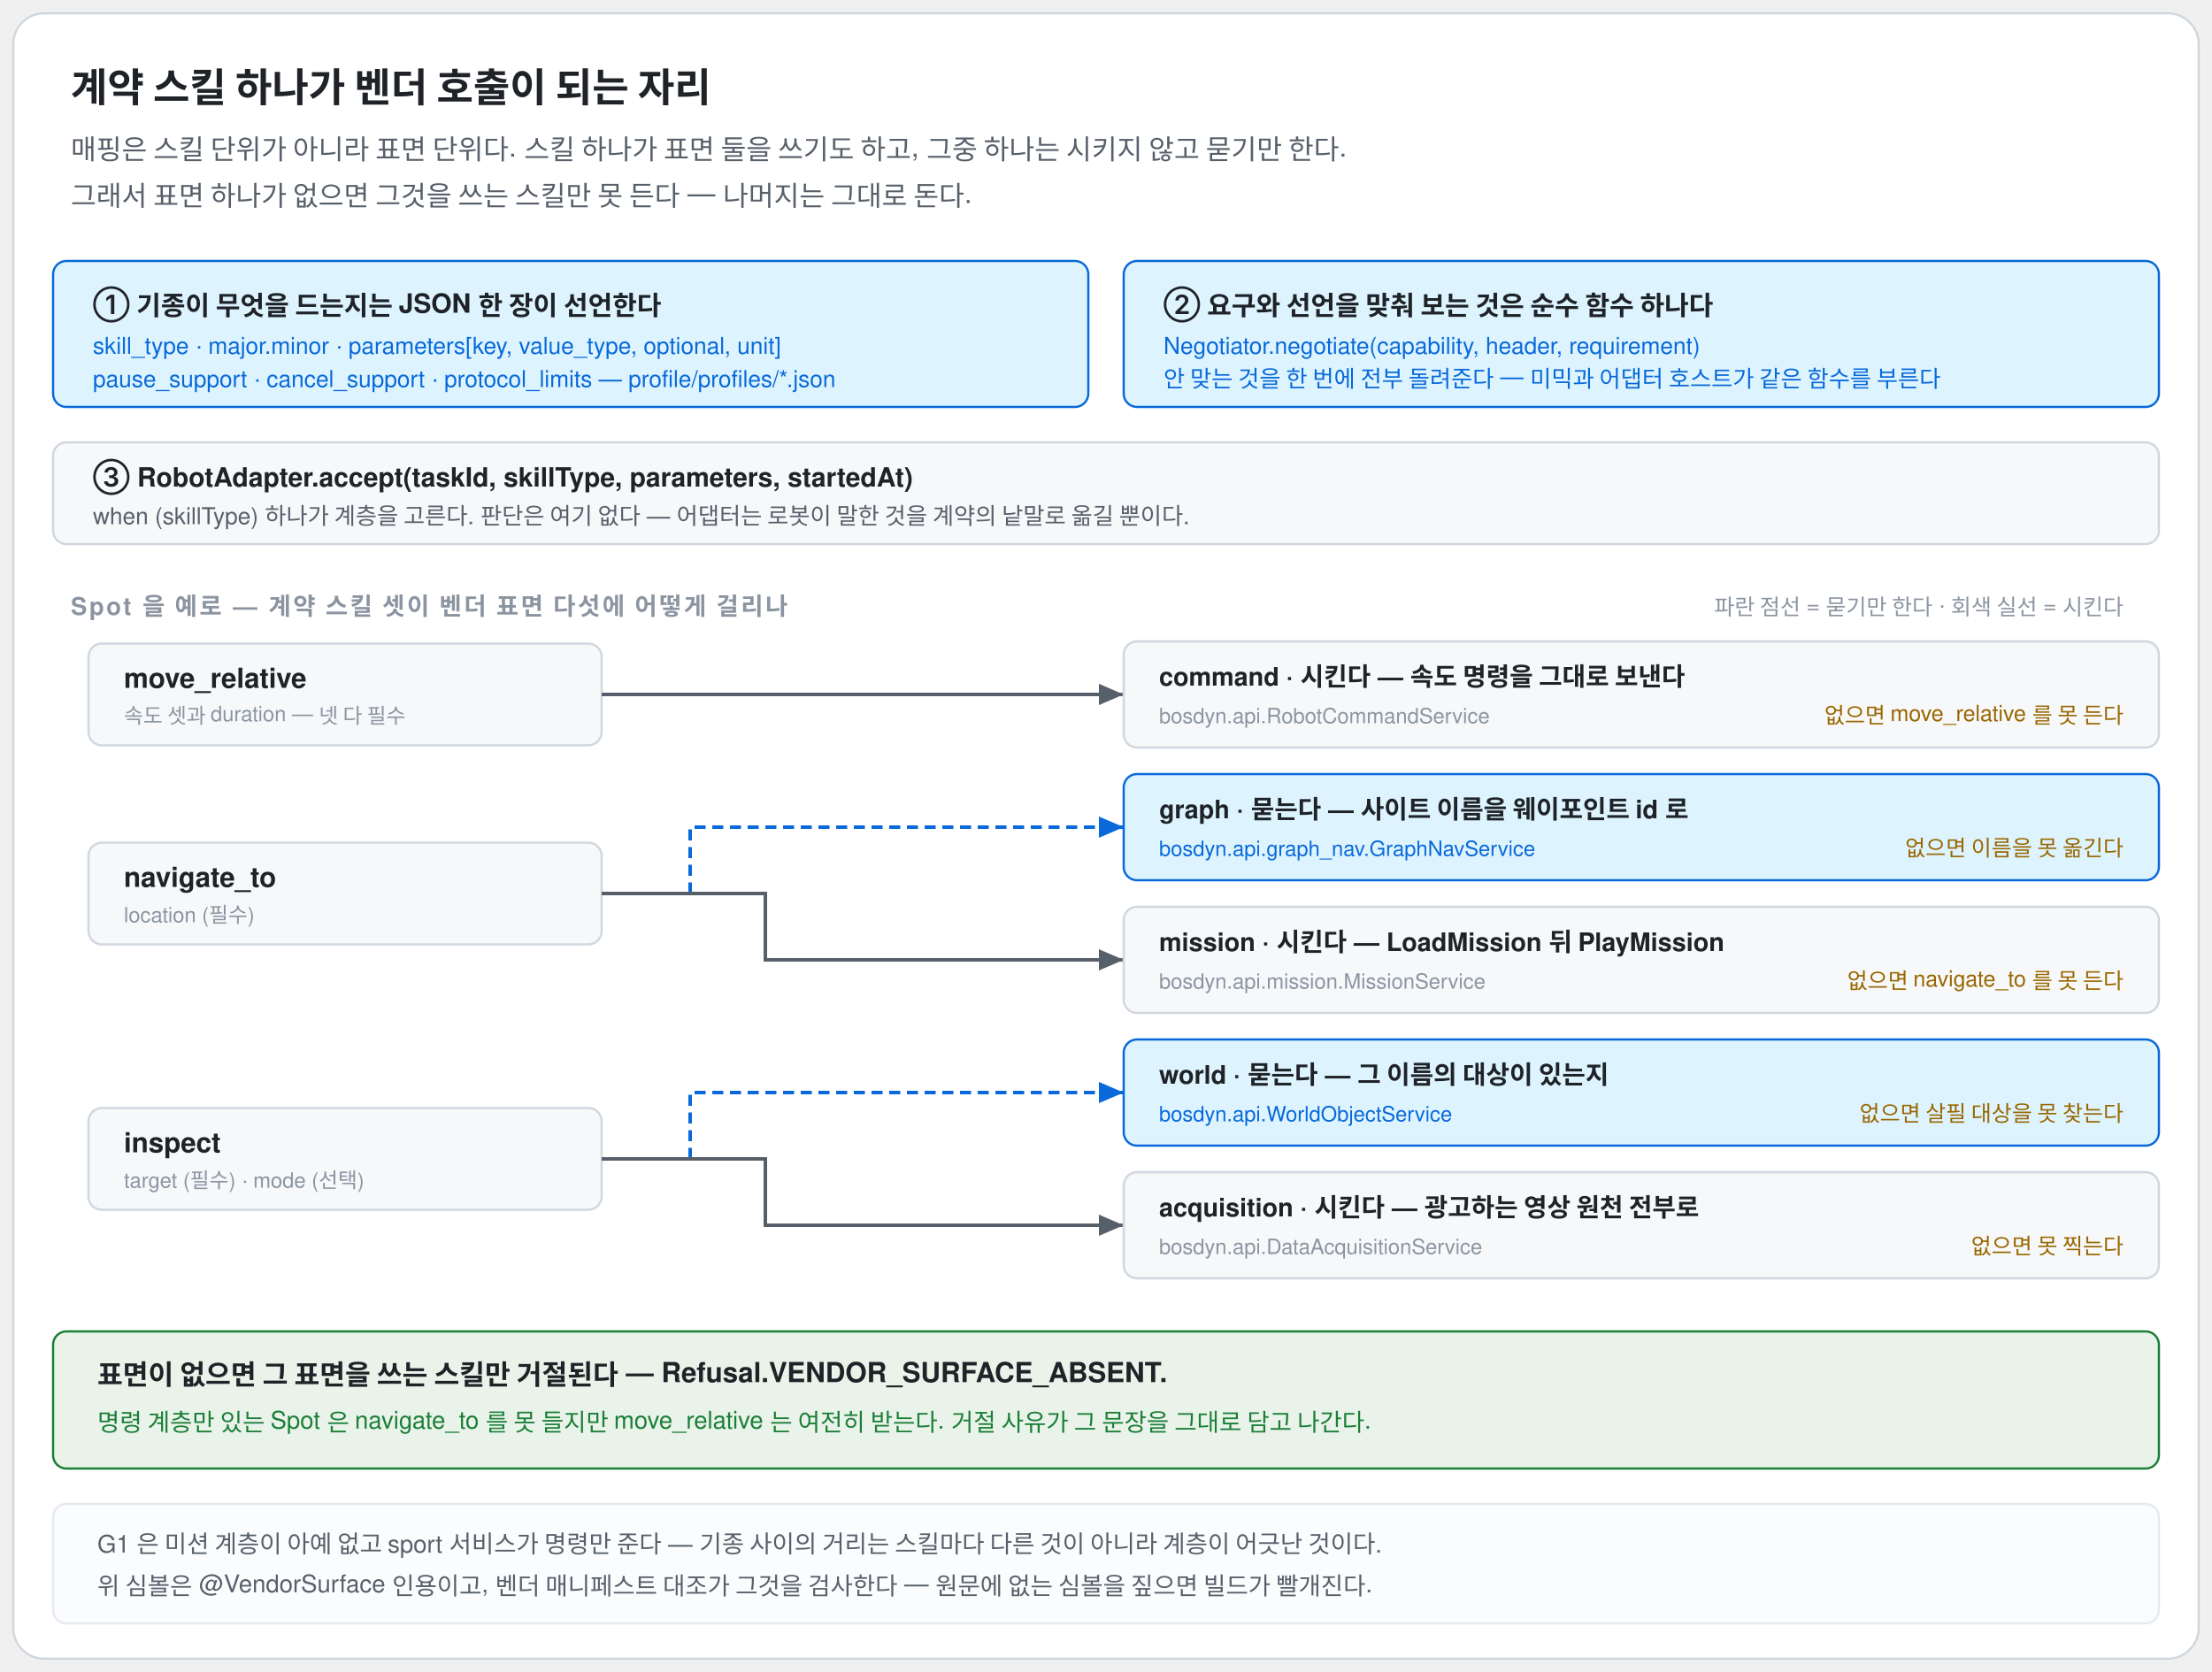
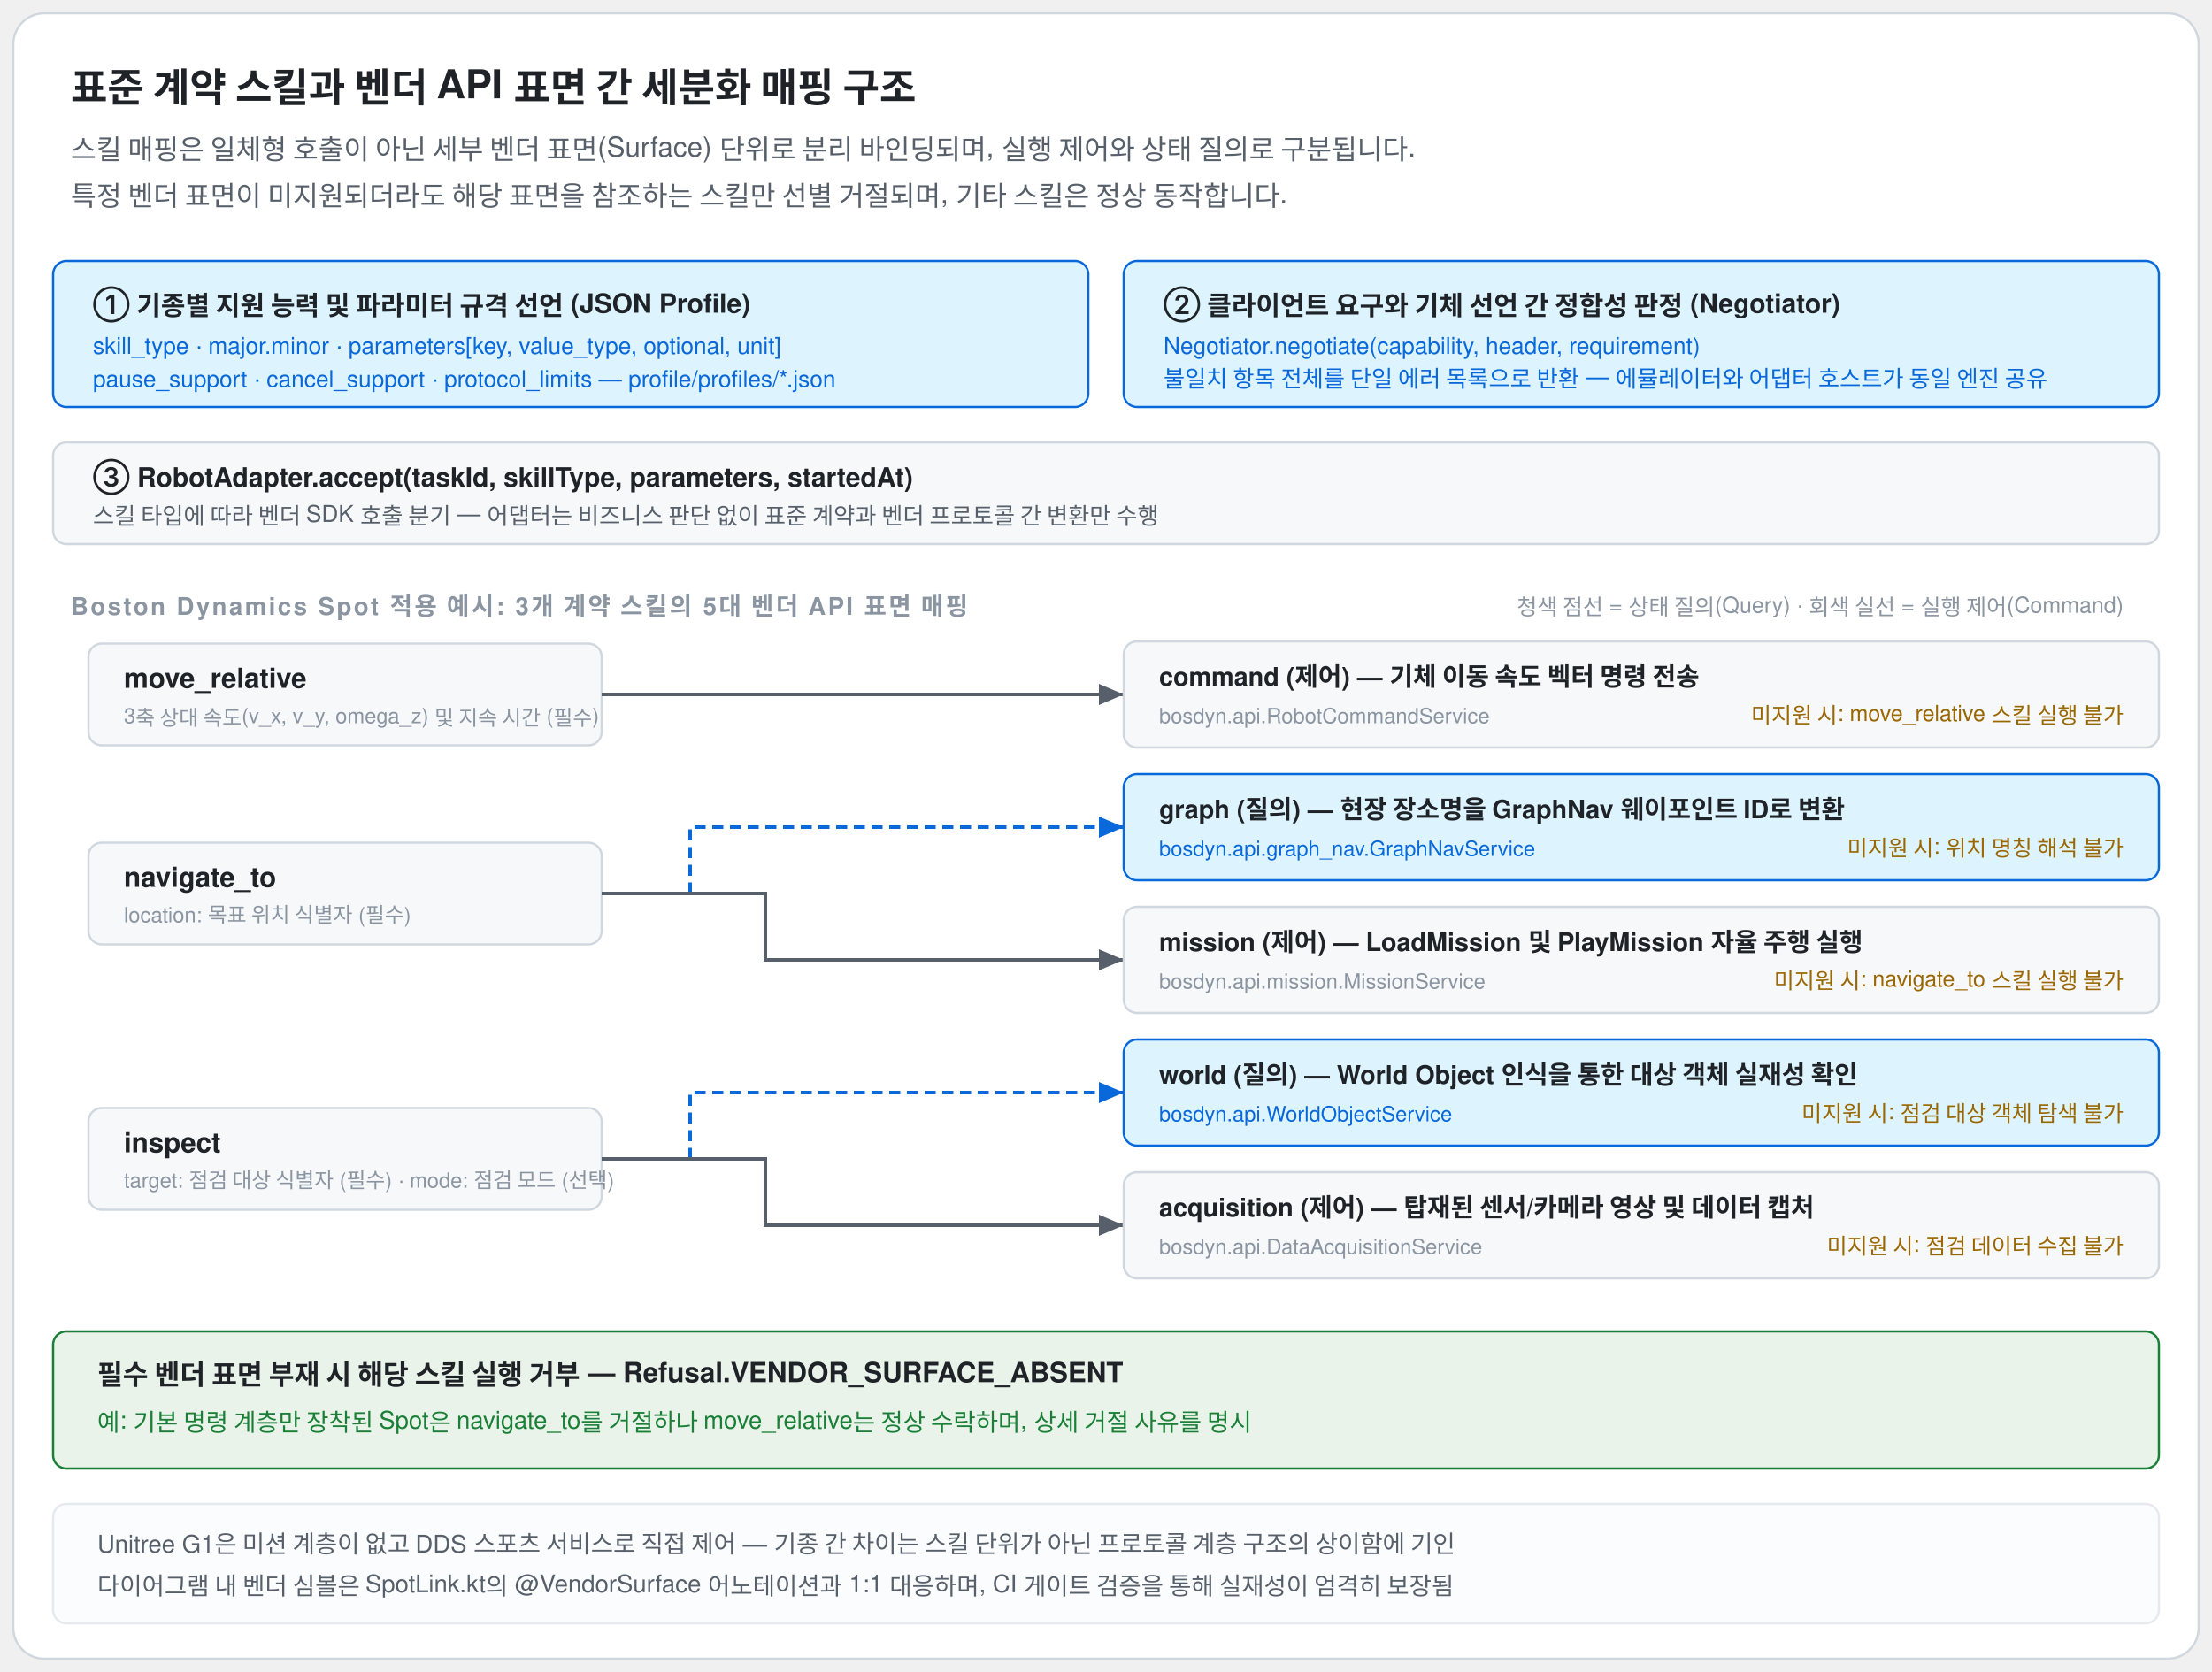
<svg xmlns="http://www.w3.org/2000/svg" width="1000" height="756" viewBox="0 0 1000 756" font-family="Malgun Gothic,Apple SD Gothic Neo,Noto Sans KR,Segoe UI,-apple-system,Helvetica,Arial,sans-serif">
  <defs>
    <marker id="am" markerWidth="9" markerHeight="9" refX="7" refY="3" orient="auto">
      <path d="M0,0 L7,3 L0,6 Z" fill="#57606a" />
    </marker>
    <marker id="aq" markerWidth="9" markerHeight="9" refX="7" refY="3" orient="auto">
      <path d="M0,0 L7,3 L0,6 Z" fill="#0969da" />
    </marker>
  </defs>
  <rect x="6" y="6" width="988" height="744" rx="14" fill="#ffffff" stroke="#d0d7de" />
-   <text x="32" y="46" font-size="18" font-weight="600" fill="#1f2328">계약 스킬 하나가 벤더 호출이 되는 자리</text>
-   <text x="32" y="72" font-size="12.5" fill="#57606a">매핑은 스킬 단위가 아니라 표면 단위다. 스킬 하나가 표면 둘을 쓰기도 하고, 그중 하나는 시키지 않고 묻기만 한다.</text>
-   <text x="32" y="93" font-size="12.5" fill="#57606a">그래서 표면 하나가 없으면 그것을 쓰는 스킬만 못 든다 — 나머지는 그대로 돈다.</text>
+   <text x="32" y="46" font-size="18" font-weight="600" fill="#1f2328">표준 계약 스킬과 벤더 API 표면 간 세분화 매핑 구조</text>
+   <text x="32" y="72" font-size="12.5" fill="#57606a">스킬 매핑은 일체형 호출이 아닌 세부 벤더 표면(Surface) 단위로 분리 바인딩되며, 실행 제어와 상태 질의로 구분됩니다.</text>
+   <text x="32" y="93" font-size="12.5" fill="#57606a">특정 벤더 표면이 미지원되더라도 해당 표면을 참조하는 스킬만 선별 거절되며, 기타 스킬은 정상 동작합니다.</text>
  <rect x="24" y="118" width="468" height="66" rx="6" fill="#ddf4ff" stroke="#0969da" />
-   <text x="42" y="142" font-size="12" font-weight="600" fill="#1f2328">① 기종이 무엇을 드는지는 JSON 한 장이 선언한다</text>
+   <text x="42" y="142" font-size="12" font-weight="600" fill="#1f2328">① 기종별 지원 능력 및 파라미터 규격 선언 (JSON Profile)</text>
  <text x="42" y="160" font-size="10.5" fill="#0969da">skill_type · major.minor · parameters[key, value_type, optional, unit]</text>
  <text x="42" y="175" font-size="10.5" fill="#0969da">pause_support · cancel_support · protocol_limits — profile/profiles/*.json</text>
  <rect x="508" y="118" width="468" height="66" rx="6" fill="#ddf4ff" stroke="#0969da" />
-   <text x="526" y="142" font-size="12" font-weight="600" fill="#1f2328">② 요구와 선언을 맞춰 보는 것은 순수 함수 하나다</text>
+   <text x="526" y="142" font-size="12" font-weight="600" fill="#1f2328">② 클라이언트 요구와 기체 선언 간 정합성 판정 (Negotiator)</text>
  <text x="526" y="160" font-size="10.5" fill="#0969da">Negotiator.negotiate(capability, header, requirement)</text>
-   <text x="526" y="175" font-size="10.5" fill="#0969da">안 맞는 것을 한 번에 전부 돌려준다 — 미믹과 어댑터 호스트가 같은 함수를 부른다</text>
+   <text x="526" y="175" font-size="10.5" fill="#0969da">불일치 항목 전체를 단일 에러 목록으로 반환 — 에뮬레이터와 어댑터 호스트가 동일 엔진 공유</text>
  <rect x="24" y="200" width="952" height="46" rx="6" fill="#f6f8fa" stroke="#d0d7de" />
  <text x="42" y="220" font-size="12" font-weight="600" fill="#1f2328">③ RobotAdapter.accept(taskId, skillType, parameters, startedAt)</text>
-   <text x="42" y="237" font-size="10.5" fill="#57606a">when (skillType) 하나가 계층을 고른다. 판단은 여기 없다 — 어댑터는 로봇이 말한 것을 계약의 낱말로 옮길 뿐이다.</text>
-   <text x="32" y="278" font-size="11" font-weight="700" letter-spacing="1" fill="#8b95a1">Spot 을 예로 — 계약 스킬 셋이 벤더 표면 다섯에 어떻게 걸리나</text>
-   <text x="960" y="278" font-size="10" text-anchor="end" fill="#8b95a1">파란 점선 = 묻기만 한다   ·   회색 실선 = 시킨다</text>
+   <text x="42" y="237" font-size="10.5" fill="#57606a">스킬 타입에 따라 벤더 SDK 호출 분기 — 어댑터는 비즈니스 판단 없이 표준 계약과 벤더 프로토콜 간 변환만 수행</text>
+   <text x="32" y="278" font-size="11" font-weight="700" letter-spacing="1" fill="#8b95a1">Boston Dynamics Spot 적용 예시: 3개 계약 스킬의 5대 벤더 API 표면 매핑</text>
+   <text x="960" y="278" font-size="10" text-anchor="end" fill="#8b95a1">청색 점선 = 상태 질의(Query)   ·   회색 실선 = 실행 제어(Command)</text>
  <rect x="40" y="291" width="232" height="46" rx="6" fill="#f6f8fa" stroke="#d0d7de" />
  <text x="56" y="311" font-size="12.5" font-weight="600" fill="#1f2328">move_relative</text>
-   <text x="56" y="327" font-size="9.5" fill="#8b95a1">속도 셋과 duration — 넷 다 필수</text>
+   <text x="56" y="327" font-size="9.5" fill="#8b95a1">3축 상대 속도(v_x, v_y, omega_z) 및 지속 시간 (필수)</text>
  <polyline points="272,314 312,314 312,314 508,314" fill="none" stroke="#57606a" stroke-width="1.6" marker-end="url(#am)" />
  <rect x="40" y="381" width="232" height="46" rx="6" fill="#f6f8fa" stroke="#d0d7de" />
  <text x="56" y="401" font-size="12.5" font-weight="600" fill="#1f2328">navigate_to</text>
-   <text x="56" y="417" font-size="9.5" fill="#8b95a1">location (필수)</text>
+   <text x="56" y="417" font-size="9.5" fill="#8b95a1">location: 목표 위치 식별자 (필수)</text>
  <polyline points="272,404 312,404 312,374 508,374" fill="none" stroke="#0969da" stroke-width="1.6" stroke-dasharray="5 3" marker-end="url(#aq)" />
  <polyline points="272,404 346,404 346,434 508,434" fill="none" stroke="#57606a" stroke-width="1.6" marker-end="url(#am)" />
  <rect x="40" y="501" width="232" height="46" rx="6" fill="#f6f8fa" stroke="#d0d7de" />
  <text x="56" y="521" font-size="12.5" font-weight="600" fill="#1f2328">inspect</text>
-   <text x="56" y="537" font-size="9.5" fill="#8b95a1">target (필수) · mode (선택)</text>
+   <text x="56" y="537" font-size="9.5" fill="#8b95a1">target: 점검 대상 식별자 (필수) · mode: 점검 모드 (선택)</text>
  <polyline points="272,524 312,524 312,494 508,494" fill="none" stroke="#0969da" stroke-width="1.6" stroke-dasharray="5 3" marker-end="url(#aq)" />
  <polyline points="272,524 346,524 346,554 508,554" fill="none" stroke="#57606a" stroke-width="1.6" marker-end="url(#am)" />
  <rect x="508" y="290" width="468" height="48" rx="6" fill="#f6f8fa" stroke="#d0d7de" />
-   <text x="524" y="310" font-size="11.5" font-weight="600" fill="#1f2328">command  ·  시킨다 — 속도 명령을 그대로 보낸다</text>
+   <text x="524" y="310" font-size="11.5" font-weight="600" fill="#1f2328">command (제어) — 기체 이동 속도 벡터 명령 전송</text>
  <text x="524" y="327" font-size="9.5" fill="#8b95a1">bosdyn.api.RobotCommandService</text>
-   <text x="960" y="327" font-size="10" text-anchor="end" fill="#9a6700">없으면 move_relative 를 못 든다</text>
+   <text x="960" y="327" font-size="10" text-anchor="end" fill="#9a6700">미지원 시: move_relative 스킬 실행 불가</text>
  <rect x="508" y="350" width="468" height="48" rx="6" fill="#ddf4ff" stroke="#0969da" />
-   <text x="524" y="370" font-size="11.5" font-weight="600" fill="#1f2328">graph  ·  묻는다 — 사이트 이름을 웨이포인트 id 로</text>
+   <text x="524" y="370" font-size="11.5" font-weight="600" fill="#1f2328">graph (질의) — 현장 장소명을 GraphNav 웨이포인트 ID로 변환</text>
  <text x="524" y="387" font-size="9.5" fill="#0969da">bosdyn.api.graph_nav.GraphNavService</text>
-   <text x="960" y="387" font-size="10" text-anchor="end" fill="#9a6700">없으면 이름을 못 옮긴다</text>
+   <text x="960" y="387" font-size="10" text-anchor="end" fill="#9a6700">미지원 시: 위치 명칭 해석 불가</text>
  <rect x="508" y="410" width="468" height="48" rx="6" fill="#f6f8fa" stroke="#d0d7de" />
-   <text x="524" y="430" font-size="11.5" font-weight="600" fill="#1f2328">mission  ·  시킨다 — LoadMission 뒤 PlayMission</text>
+   <text x="524" y="430" font-size="11.5" font-weight="600" fill="#1f2328">mission (제어) — LoadMission 및 PlayMission 자율 주행 실행</text>
  <text x="524" y="447" font-size="9.5" fill="#8b95a1">bosdyn.api.mission.MissionService</text>
-   <text x="960" y="447" font-size="10" text-anchor="end" fill="#9a6700">없으면 navigate_to 를 못 든다</text>
+   <text x="960" y="447" font-size="10" text-anchor="end" fill="#9a6700">미지원 시: navigate_to 스킬 실행 불가</text>
  <rect x="508" y="470" width="468" height="48" rx="6" fill="#ddf4ff" stroke="#0969da" />
-   <text x="524" y="490" font-size="11.5" font-weight="600" fill="#1f2328">world  ·  묻는다 — 그 이름의 대상이 있는지</text>
+   <text x="524" y="490" font-size="11.5" font-weight="600" fill="#1f2328">world (질의) — World Object 인식을 통한 대상 객체 실재성 확인</text>
  <text x="524" y="507" font-size="9.5" fill="#0969da">bosdyn.api.WorldObjectService</text>
-   <text x="960" y="507" font-size="10" text-anchor="end" fill="#9a6700">없으면 살필 대상을 못 찾는다</text>
+   <text x="960" y="507" font-size="10" text-anchor="end" fill="#9a6700">미지원 시: 점검 대상 객체 탐색 불가</text>
  <rect x="508" y="530" width="468" height="48" rx="6" fill="#f6f8fa" stroke="#d0d7de" />
-   <text x="524" y="550" font-size="11.5" font-weight="600" fill="#1f2328">acquisition  ·  시킨다 — 광고하는 영상 원천 전부로</text>
+   <text x="524" y="550" font-size="11.5" font-weight="600" fill="#1f2328">acquisition (제어) — 탑재된 센서/카메라 영상 및 데이터 캡처</text>
  <text x="524" y="567" font-size="9.5" fill="#8b95a1">bosdyn.api.DataAcquisitionService</text>
-   <text x="960" y="567" font-size="10" text-anchor="end" fill="#9a6700">없으면 못 찍는다</text>
+   <text x="960" y="567" font-size="10" text-anchor="end" fill="#9a6700">미지원 시: 점검 데이터 수집 불가</text>
  <rect x="24" y="602" width="952" height="62" rx="6" fill="#eaf3ea" stroke="#1a7f37" />
-   <text x="44" y="626" font-size="12.5" font-weight="600" fill="#1f2328">표면이 없으면 그 표면을 쓰는 스킬만 거절된다 — Refusal.VENDOR_SURFACE_ABSENT.</text>
-   <text x="44" y="647" font-size="11" fill="#1a7f37">명령 계층만 있는 Spot 은 navigate_to 를 못 들지만 move_relative 는 여전히 받는다. 거절 사유가 그 문장을 그대로 담고 나간다.</text>
+   <text x="44" y="626" font-size="12.5" font-weight="600" fill="#1f2328">필수 벤더 표면 부재 시 해당 스킬 실행 거부 — Refusal.VENDOR_SURFACE_ABSENT</text>
+   <text x="44" y="647" font-size="11" fill="#1a7f37">예: 기본 명령 계층만 장착된 Spot은 navigate_to를 거절하나 move_relative는 정상 수락하며, 상세 거절 사유를 명시</text>
  <rect x="24" y="680" width="952" height="54" rx="6" fill="#fbfcfd" stroke="#e6e9ee" />
-   <text x="44" y="702" font-size="11" fill="#57606a">G1 은 미션 계층이 아예 없고 sport 서비스가 명령만 준다 — 기종 사이의 거리는 스킬마다 다른 것이 아니라 계층이 어긋난 것이다.</text>
-   <text x="44" y="721" font-size="11" fill="#57606a">위 심볼은 @VendorSurface 인용이고, 벤더 매니페스트 대조가 그것을 검사한다 — 원문에 없는 심볼을 짚으면 빌드가 빨개진다.</text>
+   <text x="44" y="702" font-size="11" fill="#57606a">Unitree G1은 미션 계층이 없고 DDS 스포츠 서비스로 직접 제어 — 기종 간 차이는 스킬 단위가 아닌 프로토콜 계층 구조의 상이함에 기인</text>
+   <text x="44" y="721" font-size="11" fill="#57606a">다이어그램 내 벤더 심볼은 SpotLink.kt의 @VendorSurface 어노테이션과 1:1 대응하며, CI 게이트 검증을 통해 실재성이 엄격히 보장됨</text>
</svg>
